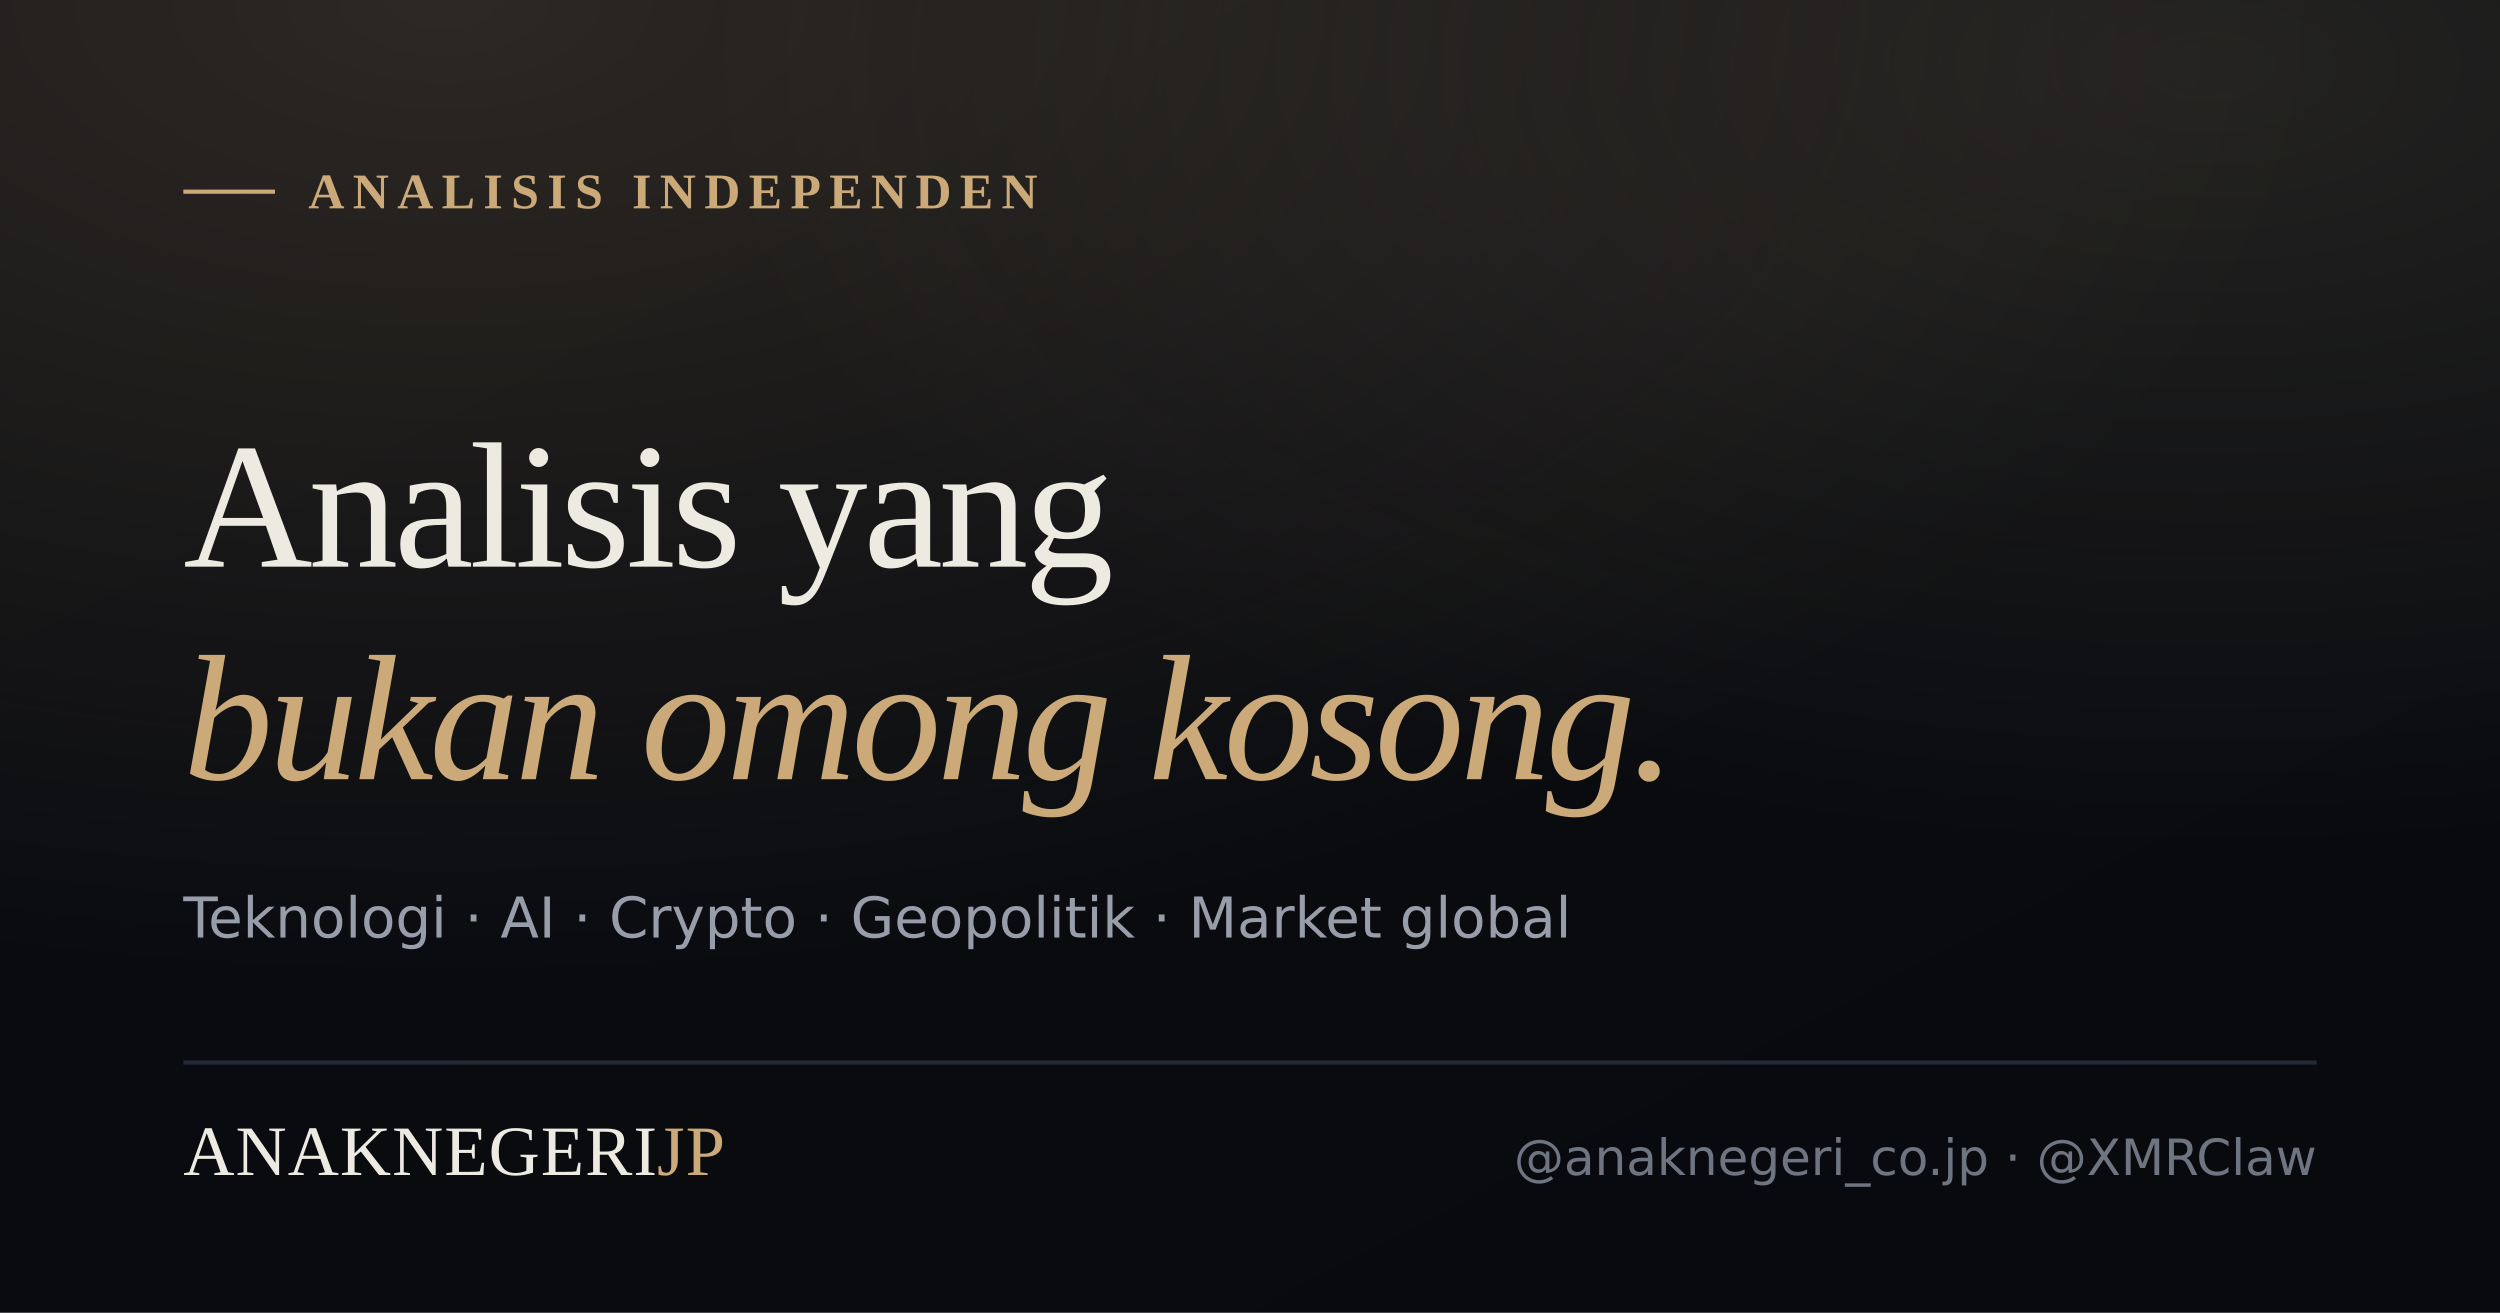
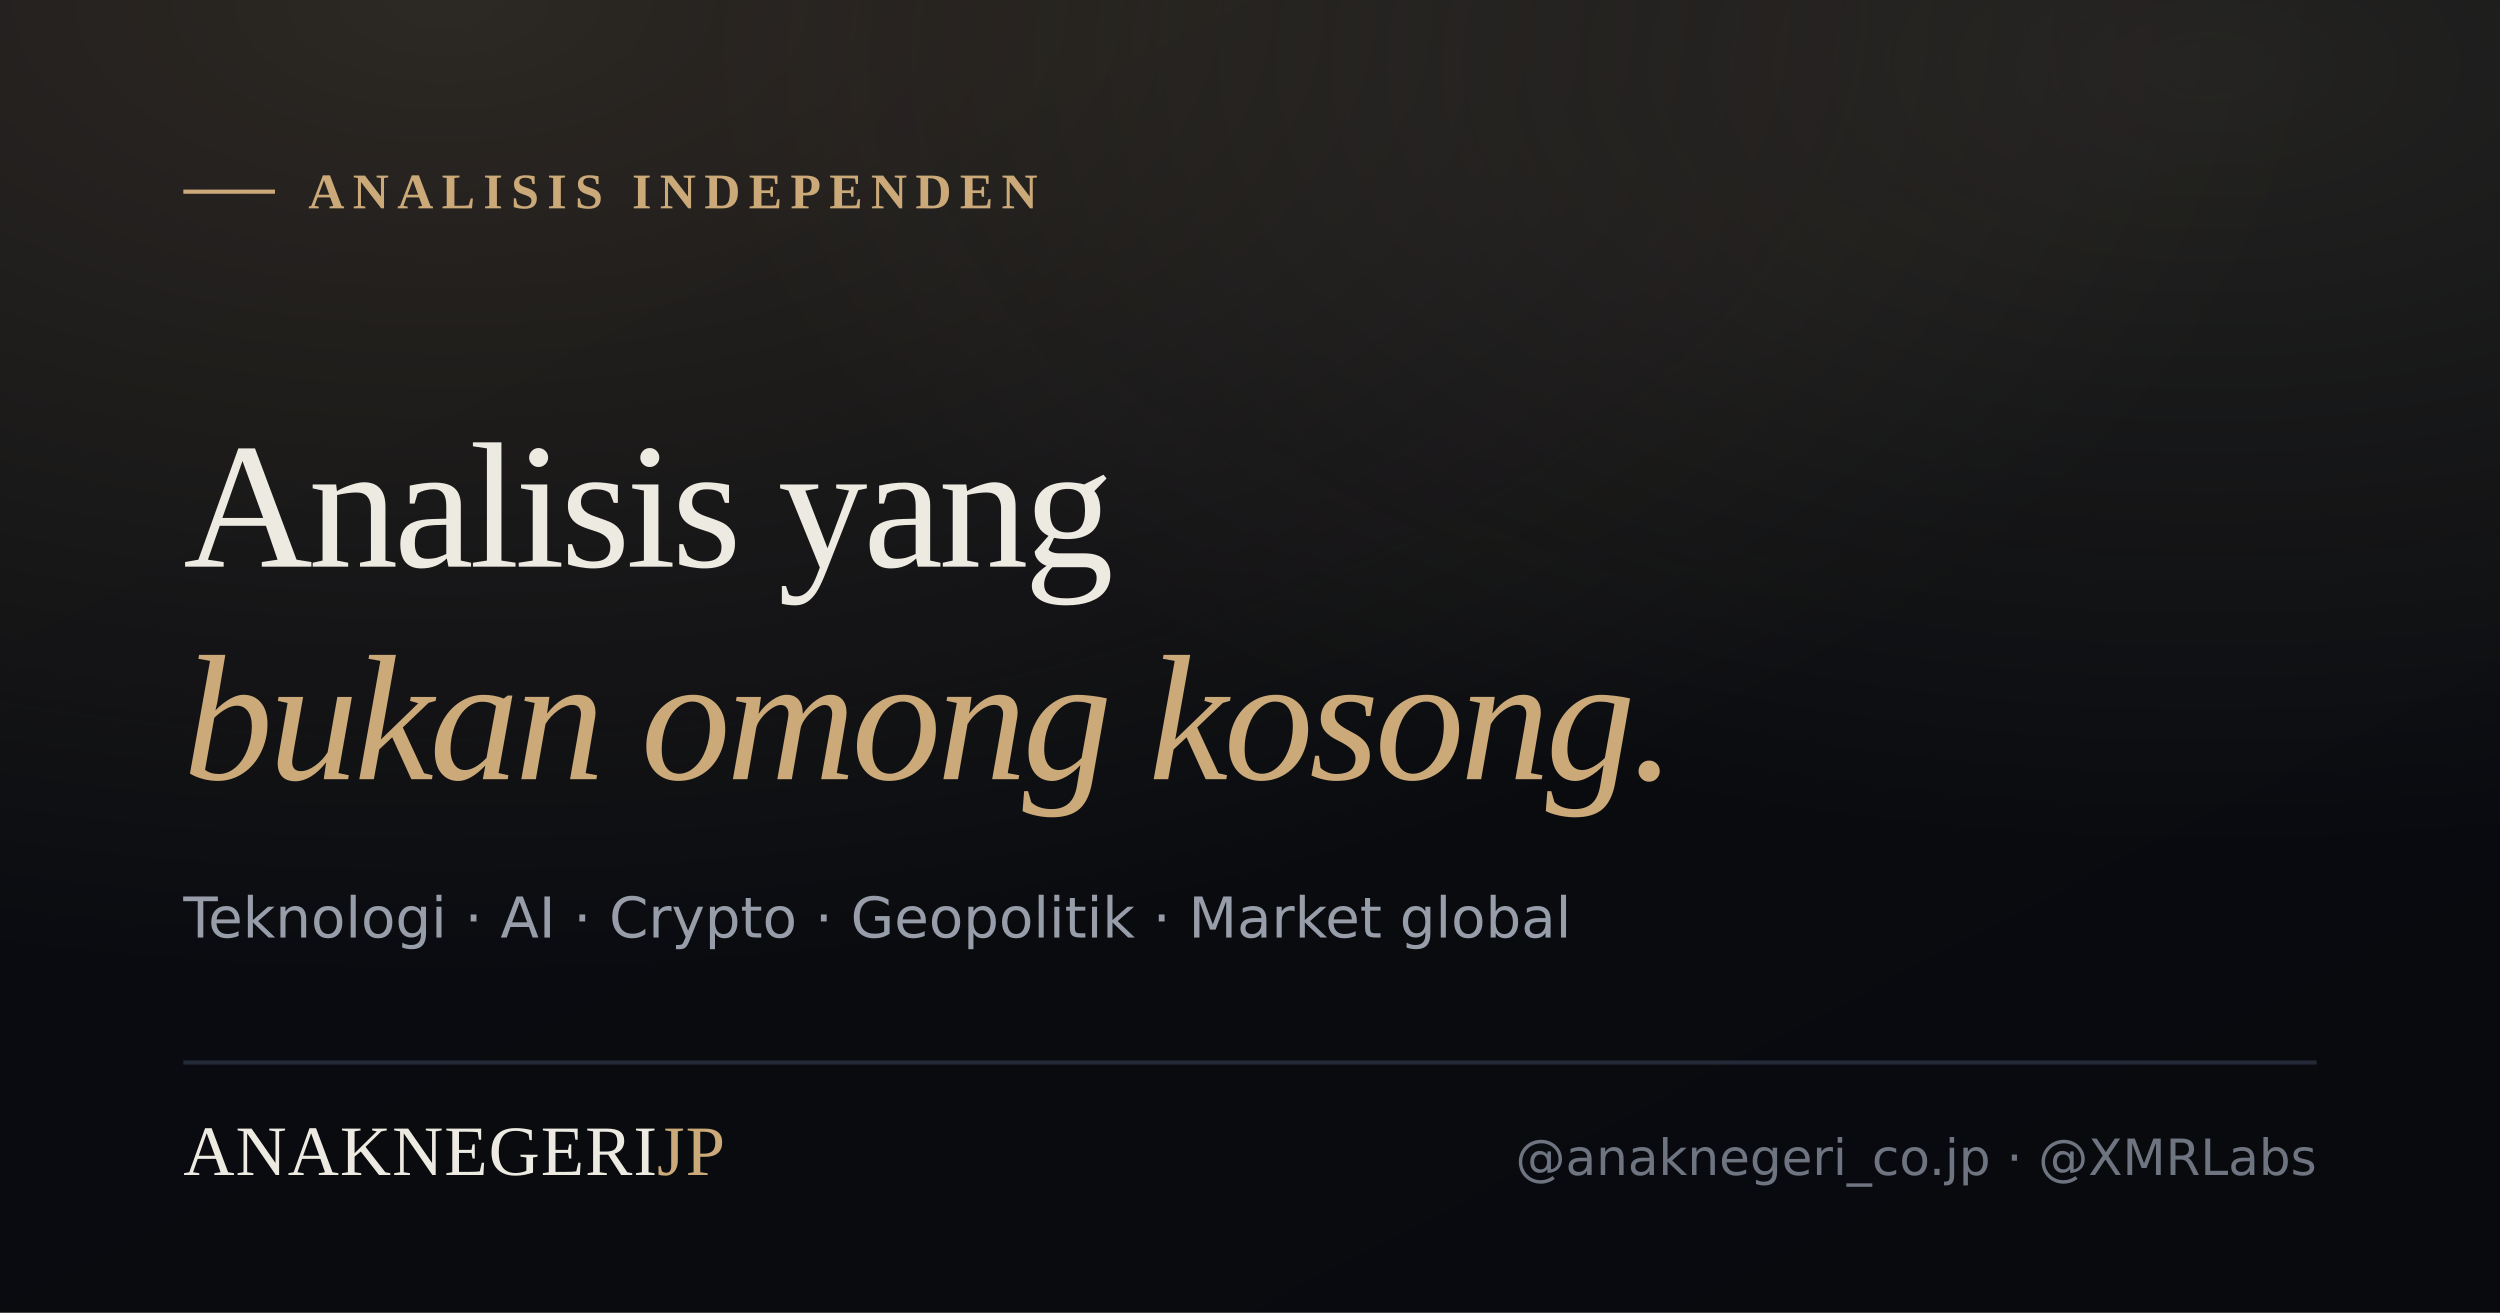
<svg xmlns="http://www.w3.org/2000/svg" width="1200" height="630" viewBox="0 0 1200 630">
  <defs>
    <linearGradient id="bg" x1="0" y1="0" x2="1" y2="1">
      <stop offset="0" stop-color="#0A0C11" />
      <stop offset="1" stop-color="#080A0E" />
    </linearGradient>
    <radialGradient id="g1" cx="0.18" cy="0" r="0.75">
      <stop offset="0" stop-color="#CBA978" stop-opacity="0.18" />
      <stop offset="1" stop-color="#CBA978" stop-opacity="0" />
    </radialGradient>
    <radialGradient id="g2" cx="0.88" cy="0.05" r="0.6">
      <stop offset="0" stop-color="#E4CD9F" stop-opacity="0.12" />
      <stop offset="1" stop-color="#E4CD9F" stop-opacity="0" />
    </radialGradient>
  </defs>
  <rect width="1200" height="630" fill="#0A0C11" />
  <rect width="1200" height="630" fill="url(#bg)" />
  <rect width="1200" height="630" fill="url(#g1)" />
  <rect width="1200" height="630" fill="url(#g2)" />
  <line x1="88" y1="92" x2="132" y2="92" stroke="#CBA978" stroke-width="2" />
  <text x="148" y="100" font-family="Georgia, 'Times New Roman', serif" font-size="24" font-weight="bold" fill="#CBA978" letter-spacing="4">ANALISIS INDEPENDEN</text>
  <text x="88" y="272" font-family="Georgia, 'Times New Roman', serif" font-size="86" fill="#EDEAE1" letter-spacing="-2">Analisis yang</text>
  <text x="88" y="374" font-family="Georgia, 'Times New Roman', serif" font-size="86" fill="#CBA978" letter-spacing="-2" font-style="italic">bukan omong kosong.</text>
  <text x="88" y="450" font-family="DejaVu Sans, Helvetica, Arial" font-size="27" fill="#979DA9">Teknologi · AI · Crypto · Geopolitik · Market global</text>
  <line x1="88" y1="510" x2="1112" y2="510" stroke="#232936" stroke-width="2" />
  <text x="88" y="564" font-family="Georgia, 'Times New Roman', serif" font-size="34" fill="#EDEAE1" letter-spacing="0.5">ANAKNEGERI<tspan fill="#CBA978">JP</tspan>
  </text>
-   <text x="1112" y="564" text-anchor="end" font-family="DejaVu Sans, Helvetica, Arial" font-size="24" fill="#6E7480">@anaknegeri_co.jp · @XMRClaw</text>
+   <text x="1112" y="564" text-anchor="end" font-family="DejaVu Sans, Helvetica, Arial" font-size="24" fill="#6E7480">@anaknegeri_co.jp · @XMRLabs</text>
</svg>
